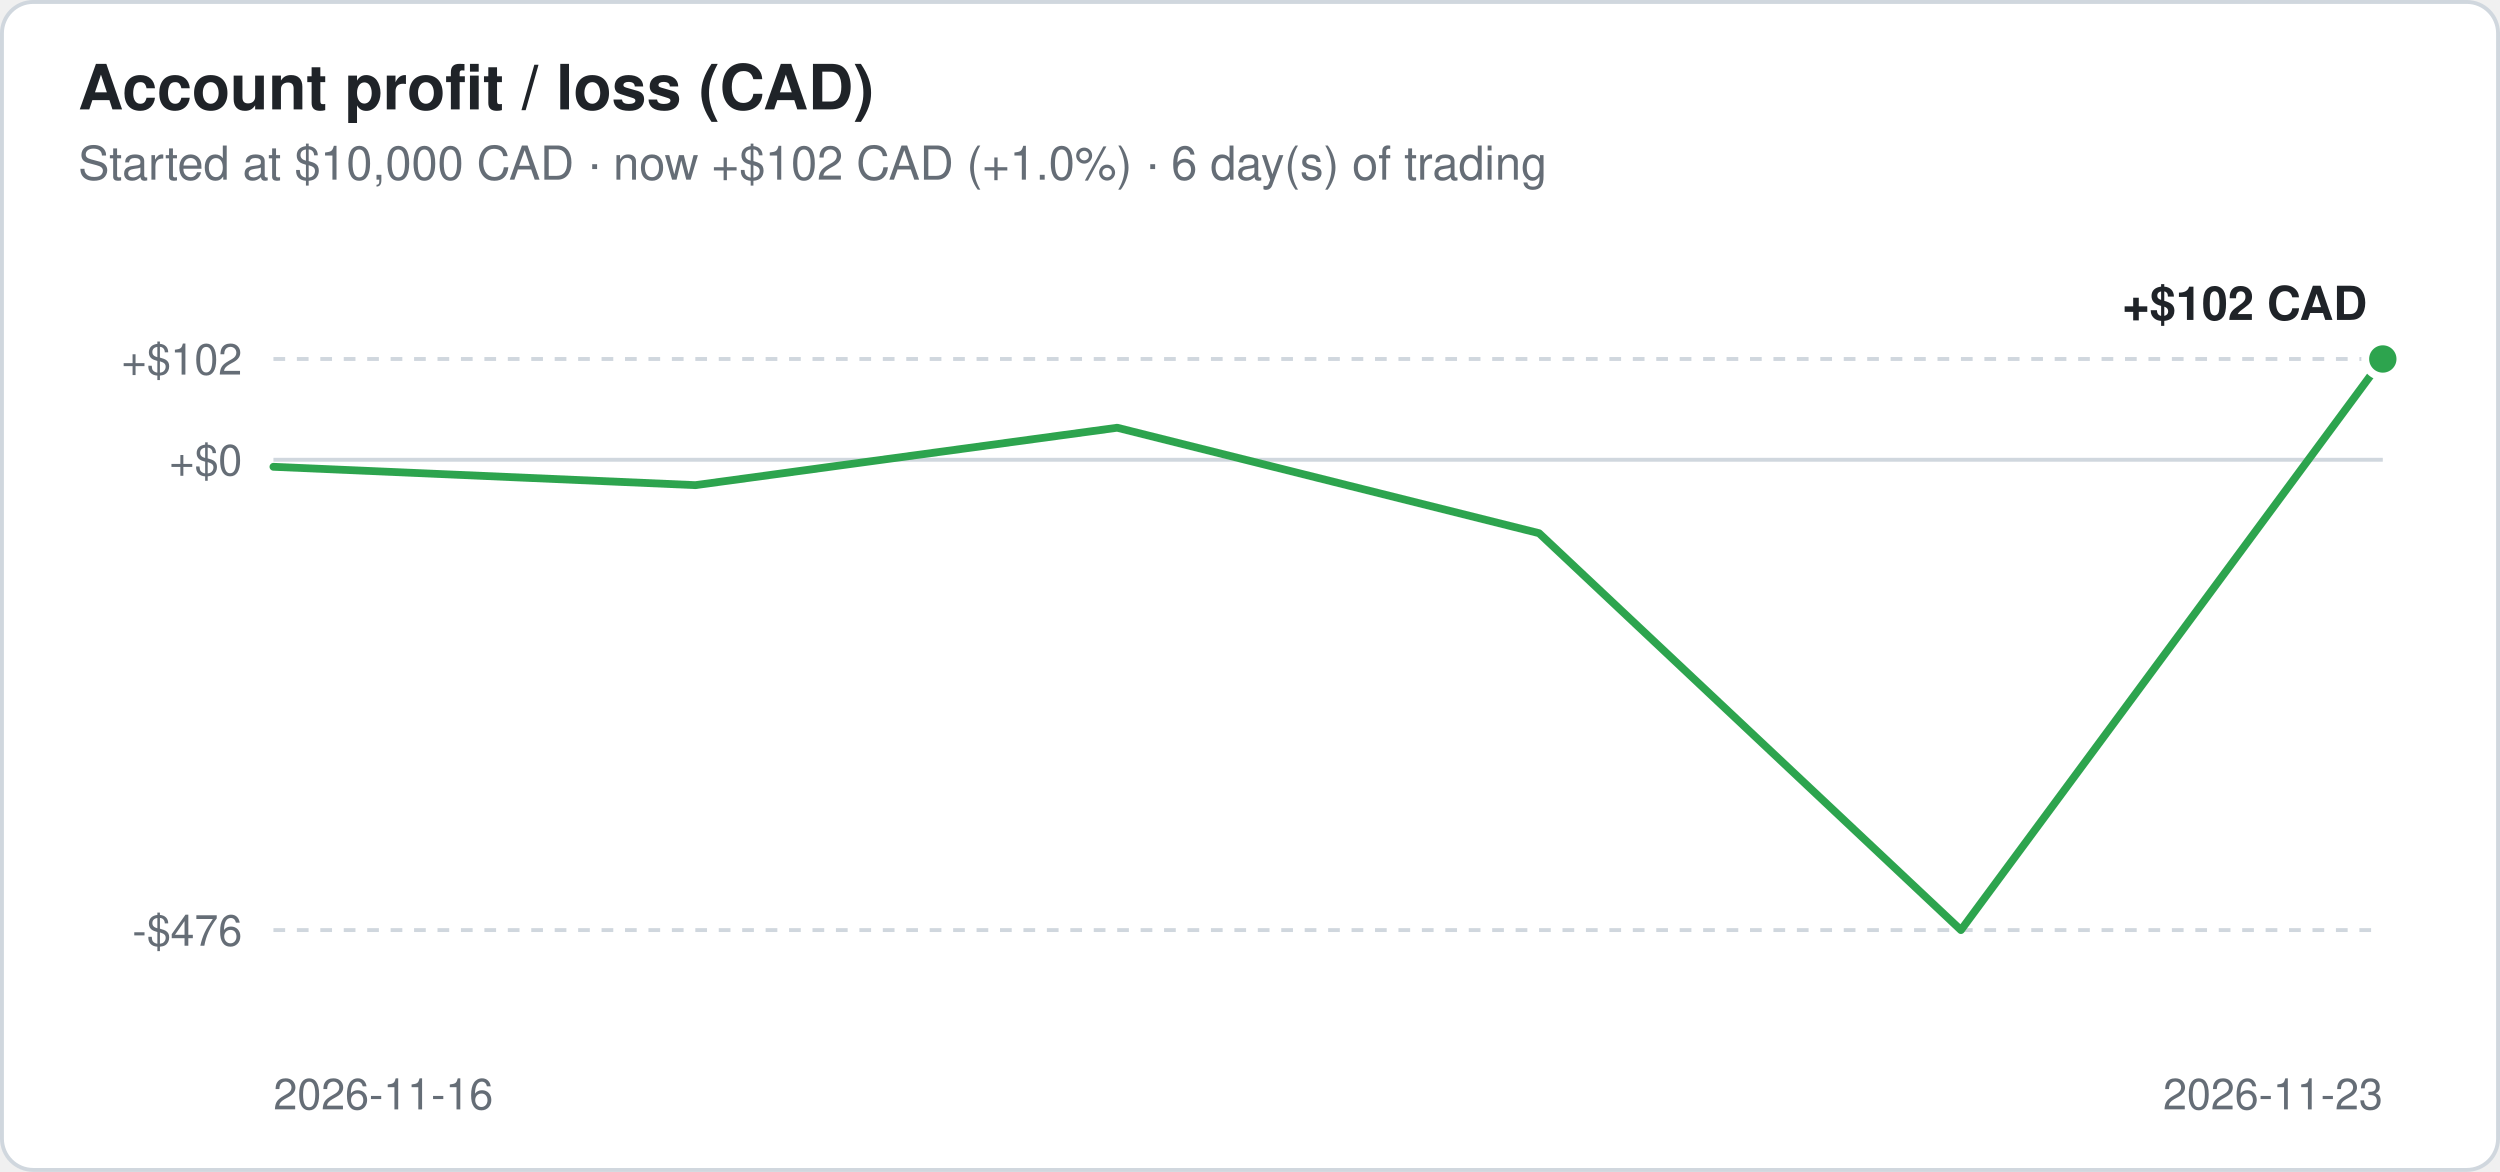
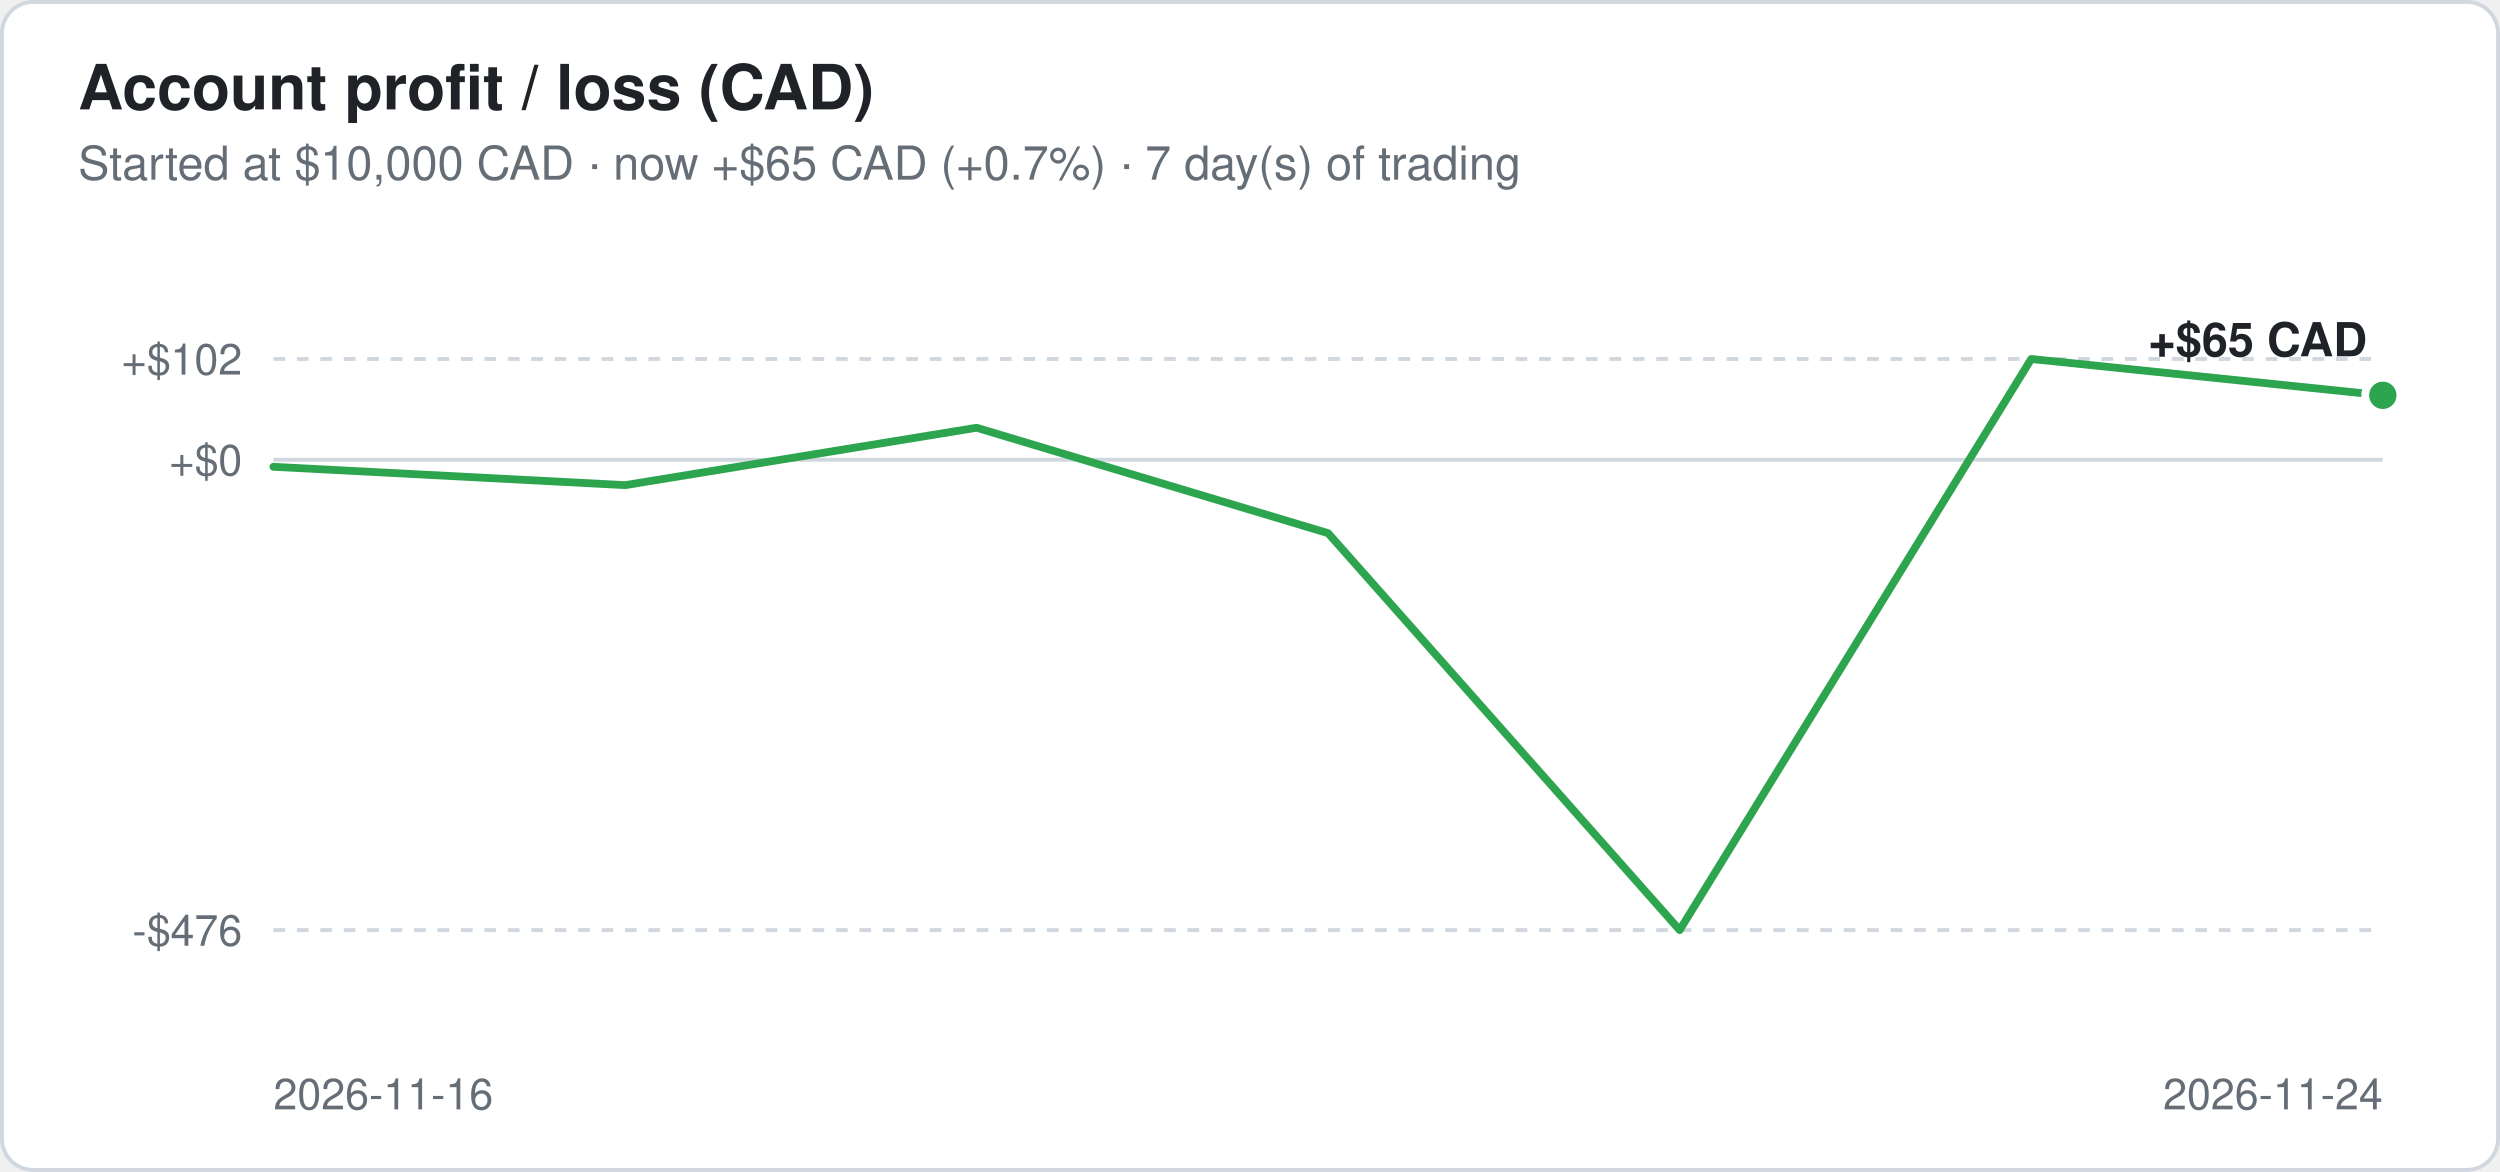
<svg xmlns="http://www.w3.org/2000/svg" width="640" height="300" viewBox="0 0 640 300" font-family="Helvetica, Arial, sans-serif">
  <rect x="0.5" y="0.5" width="639" height="299" rx="8" fill="#ffffff" stroke="#d0d7de" />
  <text x="20" y="28" font-size="16" font-weight="bold" fill="#1f2328">Account profit / loss (CAD)</text>
-   <text x="20" y="46" font-size="12" fill="#656d76">Started at $10,000 CAD · now +$102 CAD (+1.0%) · 6 day(s) of trading</text>
+   <text x="20" y="46" font-size="12" fill="#656d76">Started at $10,000 CAD · now +$65 CAD (+0.7%) · 7 day(s) of trading</text>
  <line x1="70" x2="610" y1="238.1" y2="238.1" stroke="#d0d7de" stroke-width="1" stroke-dasharray="3 3" />
  <text x="62" y="242.1" font-size="11" text-anchor="end" fill="#656d76">-$476</text>
  <line x1="70" x2="610" y1="117.7" y2="117.7" stroke="#d0d7de" stroke-width="1" />
  <text x="62" y="121.7" font-size="11" text-anchor="end" fill="#656d76">+$0</text>
  <line x1="70" x2="610" y1="91.9" y2="91.9" stroke="#d0d7de" stroke-width="1" stroke-dasharray="3 3" />
  <text x="62" y="95.9" font-size="11" text-anchor="end" fill="#656d76">+$102</text>
-   <path d="M70.0,119.5 L178.0,124.2 L286.0,109.5 L394.0,136.5 L502.0,238.1 L610.0,91.9" fill="none" stroke="#2da44e" stroke-width="2" stroke-linejoin="round" stroke-linecap="round" />
-   <circle cx="610.0" cy="91.9" r="4.5" fill="#2da44e" stroke="#ffffff" stroke-width="2" />
-   <text x="606.0" y="81.9" font-size="12" font-weight="bold" text-anchor="end" fill="#1f2328">+$102 CAD</text>
+   <path d="M70.0,119.5 L160.0,124.2 L250.0,109.5 L340.0,136.5 L430.0,238.1 L520.0,91.9 L610.0,101.2" fill="none" stroke="#2da44e" stroke-width="2" stroke-linejoin="round" stroke-linecap="round" />
+   <circle cx="610.0" cy="101.2" r="4.5" fill="#2da44e" stroke="#ffffff" stroke-width="2" />
+   <text x="606.0" y="91.2" font-size="12" font-weight="bold" text-anchor="end" fill="#1f2328">+$65 CAD</text>
  <text x="70" y="284" font-size="11" fill="#656d76">2026-11-16</text>
-   <text x="610" y="284" font-size="11" text-anchor="end" fill="#656d76">2026-11-23</text>
+   <text x="610" y="284" font-size="11" text-anchor="end" fill="#656d76">2026-11-24</text>
</svg>
